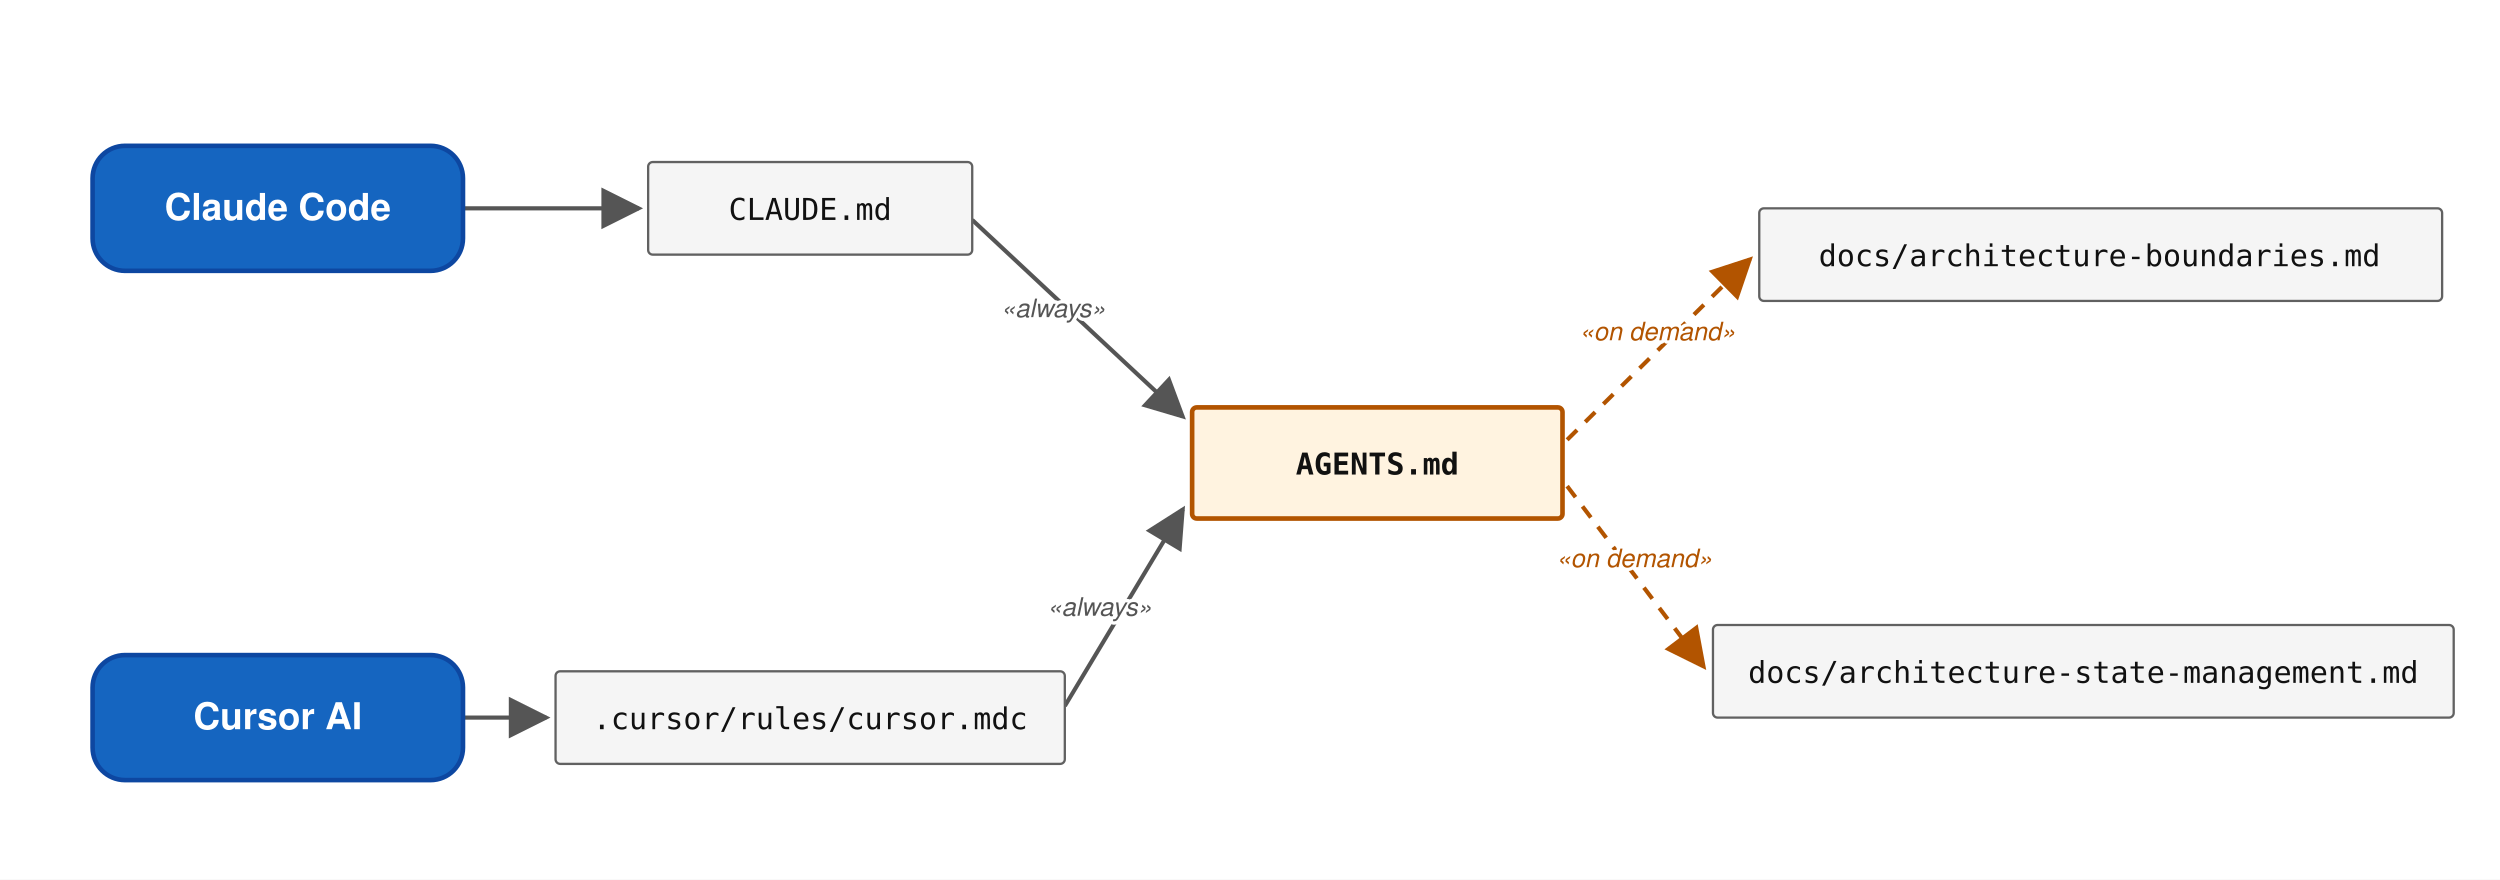
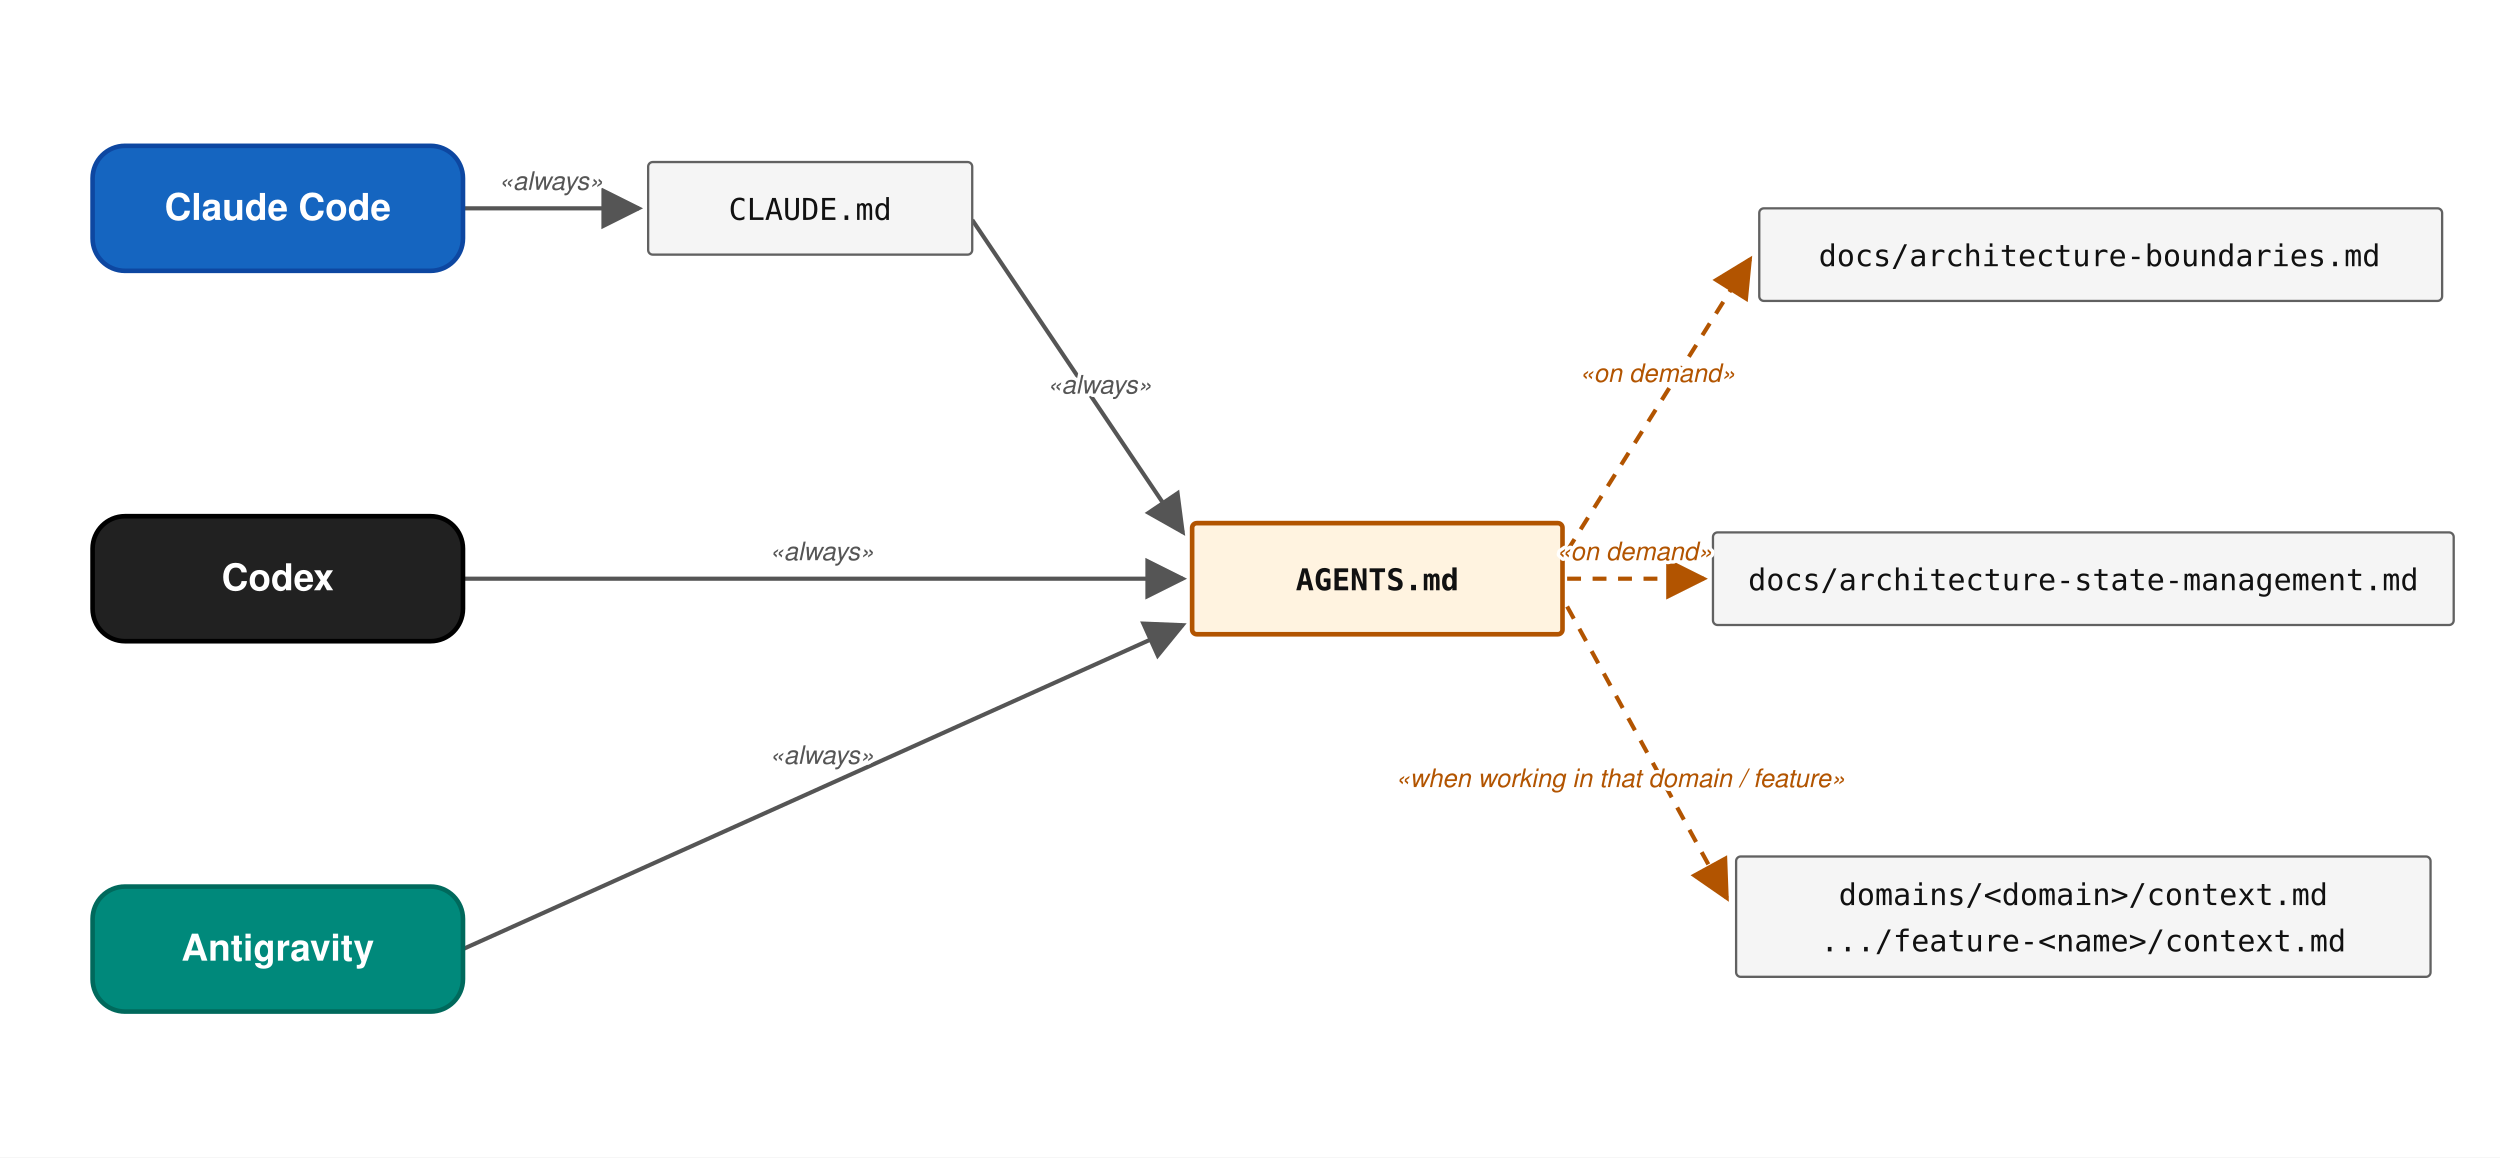
- <svg xmlns="http://www.w3.org/2000/svg" width="1080" height="380" viewBox="0 0 1080 380" font-family="Helvetica, Arial, sans-serif">
+ <svg xmlns="http://www.w3.org/2000/svg" width="1080" height="500" viewBox="0 0 1080 500" font-family="Helvetica, Arial, sans-serif">
  <defs>
    <marker id="arrow" markerWidth="12" markerHeight="12" refX="9" refY="5" orient="auto">
      <path d="M0,0 L10,5 L0,10 z" fill="#555" />
    </marker>
    <marker id="arrowDash" markerWidth="12" markerHeight="12" refX="9" refY="5" orient="auto">
      <path d="M0,0 L10,5 L0,10 z" fill="#b25400" />
    </marker>
  </defs>
-   <rect x="0" y="0" width="1080" height="380" fill="#ffffff" />
+   <rect x="0" y="0" width="1080" height="500" fill="#ffffff" />
  <line x1="200" y1="90" x2="276" y2="90" stroke="#555" stroke-width="1.8" marker-end="url(#arrow)" />
-   <line x1="200" y1="310" x2="236" y2="310" stroke="#555" stroke-width="1.8" marker-end="url(#arrow)" />
-   <line x1="420" y1="95" x2="511" y2="180" stroke="#555" stroke-width="1.8" marker-end="url(#arrow)" />
-   <line x1="460" y1="305" x2="511" y2="220" stroke="#555" stroke-width="1.8" marker-end="url(#arrow)" />
-   <line x1="677" y1="190" x2="756" y2="112" stroke="#b25400" stroke-width="1.8" stroke-dasharray="6,5" marker-end="url(#arrowDash)" />
-   <line x1="677" y1="210" x2="736" y2="288" stroke="#b25400" stroke-width="1.8" stroke-dasharray="6,5" marker-end="url(#arrowDash)" />
+   <line x1="420" y1="95" x2="511" y2="230" stroke="#555" stroke-width="1.8" marker-end="url(#arrow)" />
+   <line x1="200" y1="250" x2="511" y2="250" stroke="#555" stroke-width="1.8" marker-end="url(#arrow)" />
+   <line x1="200" y1="410" x2="511" y2="270" stroke="#555" stroke-width="1.8" marker-end="url(#arrow)" />
+   <line x1="677" y1="238" x2="756" y2="112" stroke="#b25400" stroke-width="1.8" stroke-dasharray="6,5" marker-end="url(#arrowDash)" />
+   <line x1="677" y1="250" x2="736" y2="250" stroke="#b25400" stroke-width="1.8" stroke-dasharray="6,5" marker-end="url(#arrowDash)" />
+   <line x1="677" y1="262" x2="746" y2="388" stroke="#b25400" stroke-width="1.8" stroke-dasharray="6,5" marker-end="url(#arrowDash)" />
  <g>
    <rect x="40" y="63" width="160" height="54" rx="14" fill="#1565c0" stroke="#0d47a1" stroke-width="2" />
    <text x="120" y="95" text-anchor="middle" fill="#ffffff" font-size="16" font-weight="bold">Claude Code</text>
  </g>
  <g>
-     <rect x="40" y="283" width="160" height="54" rx="14" fill="#1565c0" stroke="#0d47a1" stroke-width="2" />
-     <text x="120" y="315" text-anchor="middle" fill="#ffffff" font-size="16" font-weight="bold">Cursor AI</text>
+     <rect x="40" y="223" width="160" height="54" rx="14" fill="#212121" stroke="#000000" stroke-width="2" />
+     <text x="120" y="255" text-anchor="middle" fill="#ffffff" font-size="16" font-weight="bold">Codex</text>
+   </g>
+   <g>
+     <rect x="40" y="383" width="160" height="54" rx="14" fill="#00897b" stroke="#00695c" stroke-width="2" />
+     <text x="120" y="415" text-anchor="middle" fill="#ffffff" font-size="16" font-weight="bold">Antigravity</text>
  </g>
  <g font-family="Menlo, Consolas, monospace" font-size="13">
    <rect x="280" y="70" width="140" height="40" rx="2" fill="#f5f5f5" stroke="#616161" />
    <text x="350" y="95" text-anchor="middle" fill="#111">CLAUDE.md</text>
-     <rect x="240" y="290" width="220" height="40" rx="2" fill="#f5f5f5" stroke="#616161" />
-     <text x="350" y="315" text-anchor="middle" fill="#111">.cursor/rules/cursor.mdc</text>
-     <rect x="515" y="176" width="160" height="48" rx="2" fill="#fff3e0" stroke="#b25400" stroke-width="2" />
-     <text x="595" y="205" text-anchor="middle" fill="#111" font-weight="bold">AGENTS.md</text>
+     <rect x="515" y="226" width="160" height="48" rx="2" fill="#fff3e0" stroke="#b25400" stroke-width="2" />
+     <text x="595" y="255" text-anchor="middle" fill="#111" font-weight="bold">AGENTS.md</text>
    <rect x="760" y="90" width="295" height="40" rx="2" fill="#f5f5f5" stroke="#616161" />
    <text x="907" y="115" text-anchor="middle" fill="#111">docs/architecture-boundaries.md</text>
-     <rect x="740" y="270" width="320" height="40" rx="2" fill="#f5f5f5" stroke="#616161" />
-     <text x="900" y="295" text-anchor="middle" fill="#111">docs/architecture-state-management.md</text>
+     <rect x="740" y="230" width="320" height="40" rx="2" fill="#f5f5f5" stroke="#616161" />
+     <text x="900" y="255" text-anchor="middle" fill="#111">docs/architecture-state-management.md</text>
+     <rect x="750" y="370" width="300" height="52" rx="2" fill="#f5f5f5" stroke="#616161" />
+     <text x="900" y="391" text-anchor="middle" fill="#111">domains/&lt;domain&gt;/context.md</text>
+     <text x="900" y="411" text-anchor="middle" fill="#111">.../feature-&lt;name&gt;/context.md</text>
  </g>
  <g font-size="11" font-style="italic" text-anchor="middle" style="paint-order:stroke; stroke:#ffffff; stroke-width:3px; stroke-linejoin:round;">
-     <text x="455" y="137" fill="#555">«always»</text>
-     <text x="475" y="266" fill="#555">«always»</text>
-     <text x="716" y="147" fill="#b25400">«on demand»</text>
-     <text x="706" y="245" fill="#b25400">«on demand»</text>
+     <text x="238" y="82" fill="#555">«always»</text>
+     <text x="475" y="170" fill="#555">«always»</text>
+     <text x="355" y="242" fill="#555">«always»</text>
+     <text x="355" y="330" fill="#555">«always»</text>
+     <text x="716" y="165" fill="#b25400">«on demand»</text>
+     <text x="706" y="242" fill="#b25400">«on demand»</text>
+     <text x="700" y="340" fill="#b25400">«when working in that domain / feature»</text>
  </g>
</svg>
